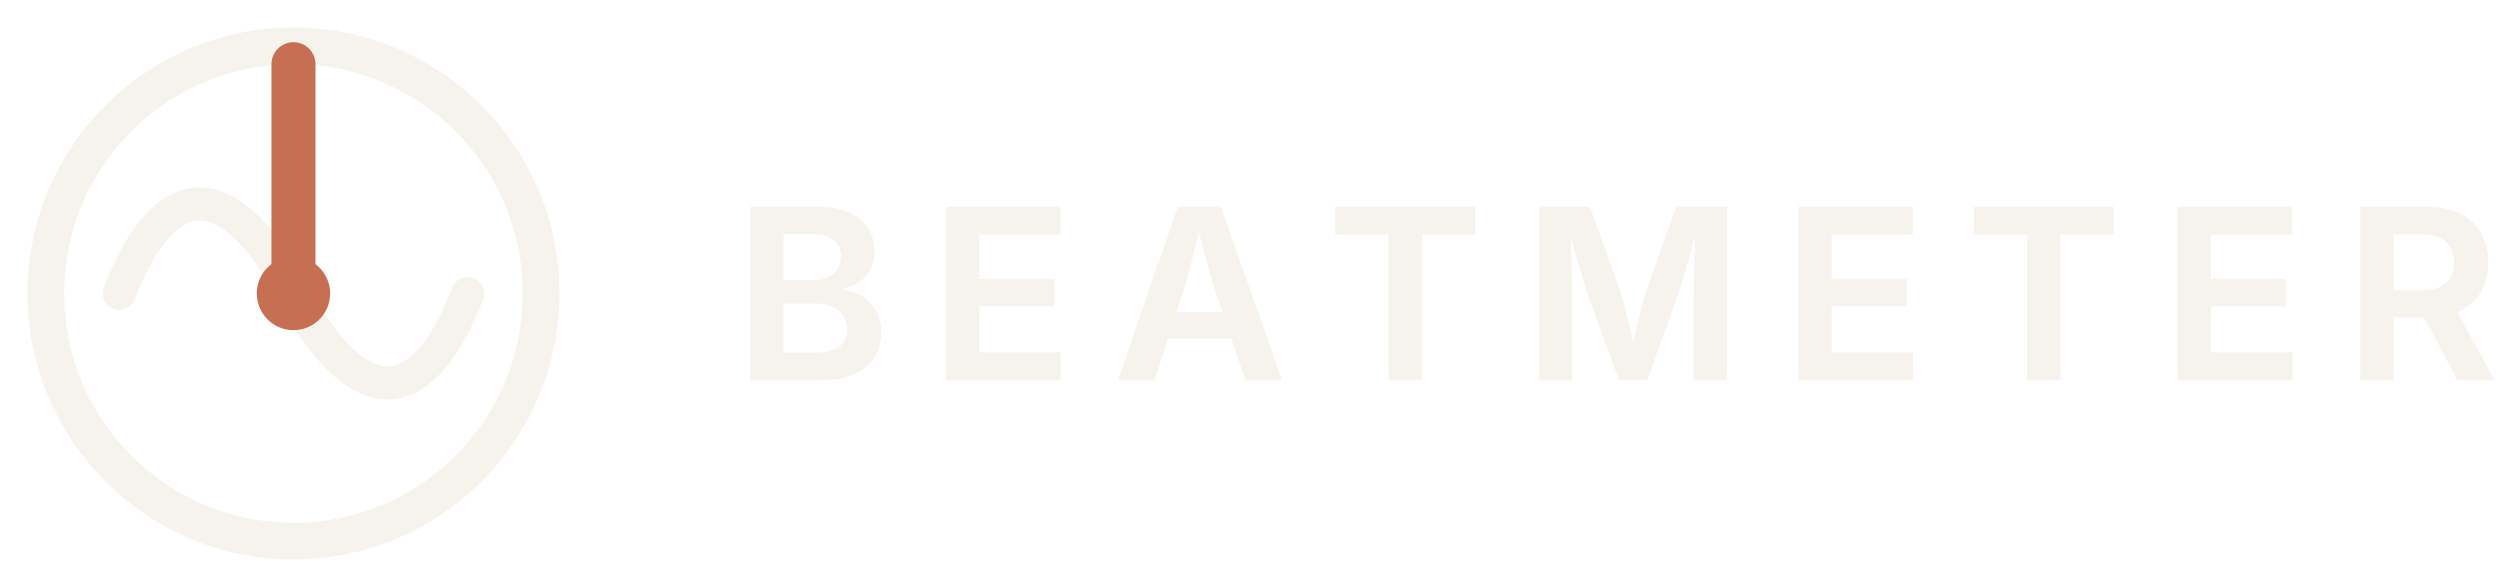
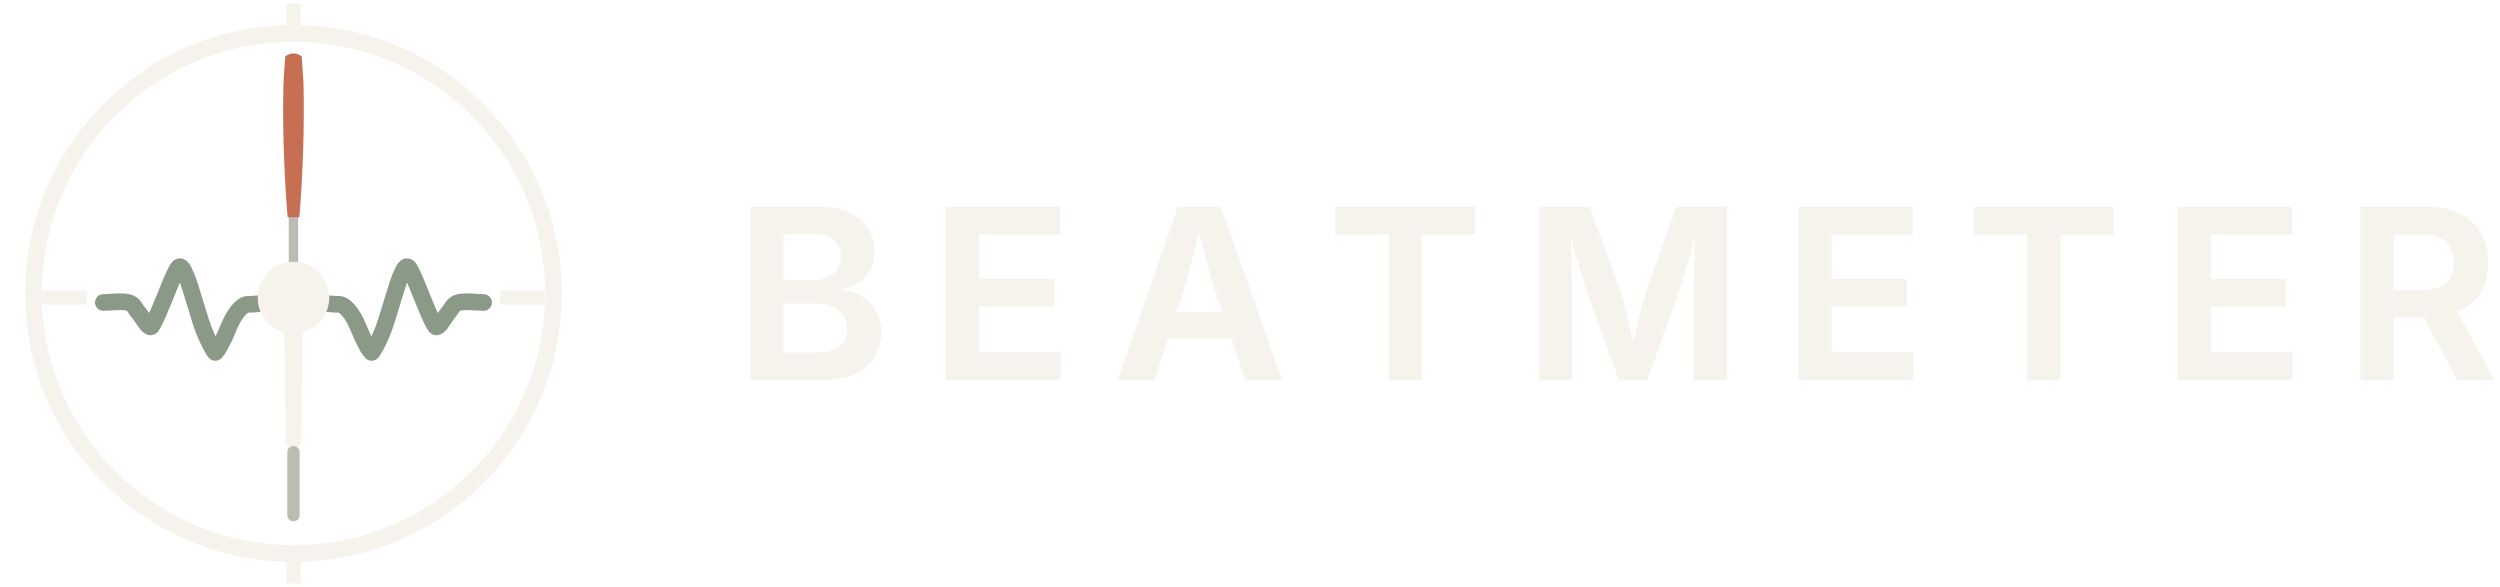
- <svg xmlns="http://www.w3.org/2000/svg" viewBox="0 0 136.3 32" fill="none" stroke-linecap="round" stroke-linejoin="round">
-   <circle cx="16" cy="16" r="13.5" stroke="#F5F3EC" stroke-width="2" />
-   <path d="M6.5 16C9 9.5 12.5 9.5 16 16S23 22.5 25.5 16" stroke="#F5F3EC" stroke-width="1.8" />
-   <path d="M16 3.5V16" stroke="#C76F52" stroke-width="2.4" />
-   <circle cx="16" cy="16" r="2" fill="#C76F52" stroke="none" />
+ <svg xmlns="http://www.w3.org/2000/svg" viewBox="0 0 136.3 32">
+   <g transform="scale(.32)">
+     <circle cx="50" cy="50" r="44.3" fill="none" stroke="#F5F3EC" stroke-width="2.84" />
+     <g fill="#F5F3EC">
+       <rect x="48.8" y="0.6" width="2.4" height="4.6" />
+       <rect x="48.8" y="94.8" width="2.4" height="4.6" />
+       <rect x="7.2" y="49.5" width="7.6" height="2.4" />
+       <rect x="85.2" y="49.5" width="7.6" height="2.4" />
+     </g>
+     <g fill="none" stroke="#8A9A87" stroke-width="2.84" stroke-linecap="round" stroke-linejoin="round">
+       <path d="M17.61 51.14C18.32 51.14 20.88 50.85 21.87 51.14C22.87 51.42 23.01 52.18 23.58 52.84C24.15 53.5 24.86 54.81 25.28 55.11C25.71 55.42 25.71 55.4 26.14 54.69C26.56 53.98 27.27 52.18 27.84 50.85C28.41 49.53 29.07 47.7 29.55 46.73C30.02 45.76 30.3 45 30.68 45.03C31.06 45.05 31.44 46 31.82 46.88C32.2 47.75 32.48 48.82 32.95 50.28C33.43 51.75 34.09 54.19 34.66 55.68C35.23 57.17 35.98 58.62 36.36 59.23C36.74 59.85 36.65 59.68 36.93 59.38C37.22 59.07 37.59 58.33 38.07 57.39C38.54 56.44 39.2 54.64 39.77 53.69C40.34 52.75 40.91 52.08 41.48 51.7C42.05 51.33 42.57 51.49 43.18 51.42C43.8 51.35 44.22 51.33 45.17 51.28C46.12 51.23 48.25 51.16 48.86 51.14" transform="translate(0 0.4)" />
+       <path d="M17.61 51.14C18.32 51.14 20.88 50.85 21.87 51.14C22.87 51.42 23.01 52.18 23.58 52.84C24.15 53.5 24.86 54.81 25.28 55.11C25.71 55.42 25.71 55.4 26.14 54.69C26.56 53.98 27.27 52.18 27.84 50.85C28.41 49.53 29.07 47.7 29.55 46.73C30.02 45.76 30.3 45 30.68 45.03C31.06 45.05 31.44 46 31.82 46.88C32.2 47.75 32.48 48.82 32.95 50.28C33.43 51.75 34.09 54.19 34.66 55.68C35.23 57.17 35.98 58.62 36.36 59.23C36.74 59.85 36.65 59.68 36.93 59.38C37.22 59.07 37.59 58.33 38.07 57.39C38.54 56.44 39.2 54.64 39.77 53.69C40.34 52.75 40.91 52.08 41.48 51.7C42.05 51.33 42.57 51.49 43.18 51.42C43.8 51.35 44.22 51.33 45.17 51.28C46.12 51.23 48.25 51.16 48.86 51.14" transform="translate(100 0.4) scale(-1 1)" />
+     </g>
+     <rect x="49.2" y="36" width="1.6" height="9" fill="#B9BDB2" />
+     <path d="M48.6 9.6Q50 8.6 51.4 9.6L51.7 14C51.9 21 51.6 30 51 37H49C48.4 30 48.1 21 48.3 14Z" fill="#C76F52" />
+     <path d="M48.4 55H51.6L51.3 75.6Q50 77 48.7 75.6Z" fill="#F5F3EC" />
+     <rect x="48.95" y="76" width="2.1" height="12.8" rx="1" fill="#B9BDB2" />
+     <circle cx="50" cy="50.7" r="6.1" fill="#F5F3EC" />
+   </g>
  <path transform="translate(40 20.73)" fill="#F5F3EC" stroke="none" d="M0.903 0.0V-9.458H4.591Q5.621 -9.458 6.307 -9.14Q6.993 -8.822 7.334 -8.271Q7.676 -7.72 7.676 -7.016Q7.676 -6.447 7.454 -6.035Q7.233 -5.622 6.855 -5.363Q6.477 -5.104 6.001 -4.992V-4.898Q6.52 -4.875 6.987 -4.595Q7.453 -4.314 7.749 -3.807Q8.044 -3.3 8.044 -2.591Q8.044 -1.852 7.684 -1.265Q7.324 -0.678 6.606 -0.339Q5.888 0.0 4.811 0.0ZM2.72 -1.506H4.485Q5.381 -1.506 5.784 -1.852Q6.188 -2.197 6.188 -2.747Q6.188 -3.16 5.987 -3.484Q5.786 -3.809 5.416 -3.996Q5.046 -4.182 4.537 -4.182H2.72ZM2.72 -5.455H4.339Q4.77 -5.455 5.113 -5.612Q5.455 -5.769 5.654 -6.06Q5.852 -6.351 5.852 -6.751Q5.852 -7.284 5.475 -7.624Q5.098 -7.963 4.377 -7.963H2.72Z M11.571 0.0V-9.458H17.809V-7.94H13.388V-5.524H17.478V-4.029H13.388V-1.518H17.829V0.0Z M20.945 0.0 24.214 -9.458H26.558L29.903 0.0H27.896L26.299 -4.737Q26.038 -5.561 25.763 -6.567Q25.489 -7.573 25.171 -8.807H25.56Q25.251 -7.566 24.99 -6.553Q24.73 -5.54 24.485 -4.737L22.941 0.0ZM22.917 -2.269V-3.711H27.93V-2.269Z M32.799 -7.94V-9.458H40.427V-7.94H37.525V0.0H35.708V-7.94Z M43.913 0.0V-9.458H46.678L48.342 -4.845Q48.436 -4.559 48.556 -4.103Q48.676 -3.647 48.803 -3.121Q48.929 -2.594 49.039 -2.095Q49.15 -1.595 49.224 -1.219H48.863Q48.941 -1.585 49.05 -2.081Q49.159 -2.577 49.285 -3.105Q49.411 -3.633 49.532 -4.094Q49.653 -4.555 49.747 -4.845L51.388 -9.458H54.159V0.0H52.341V-4.616Q52.341 -4.923 52.35 -5.37Q52.358 -5.817 52.372 -6.333Q52.386 -6.848 52.398 -7.373Q52.411 -7.899 52.414 -8.364H52.536Q52.411 -7.852 52.263 -7.31Q52.116 -6.767 51.969 -6.257Q51.821 -5.746 51.689 -5.321Q51.556 -4.896 51.462 -4.616L49.805 0.0H48.269L46.586 -4.616Q46.492 -4.893 46.361 -5.312Q46.23 -5.732 46.08 -6.239Q45.931 -6.746 45.78 -7.292Q45.629 -7.838 45.487 -8.364H45.633Q45.64 -7.923 45.652 -7.405Q45.665 -6.887 45.677 -6.366Q45.689 -5.845 45.699 -5.389Q45.71 -4.933 45.71 -4.616V0.0Z M58.047 0.0V-9.458H64.285V-7.94H59.864V-5.524H63.954V-4.029H59.864V-1.518H64.305V0.0Z M67.61 -7.94V-9.458H75.237V-7.94H72.336V0.0H70.519V-7.94Z M78.723 0.0V-9.458H84.961V-7.94H80.541V-5.524H84.63V-4.029H80.541V-1.518H84.981V0.0Z M88.687 0.0V-9.458H92.302Q93.383 -9.458 94.132 -9.077Q94.88 -8.697 95.269 -8.01Q95.658 -7.322 95.658 -6.407Q95.658 -5.485 95.264 -4.815Q94.871 -4.145 94.115 -3.784Q93.358 -3.423 92.265 -3.423H89.754V-4.91H91.999Q92.617 -4.91 93.012 -5.082Q93.408 -5.254 93.6 -5.587Q93.792 -5.92 93.792 -6.407Q93.792 -6.9 93.6 -7.243Q93.408 -7.586 93.011 -7.768Q92.614 -7.949 91.992 -7.949H90.505V0.0ZM93.978 0.0 91.681 -4.296H93.657L96.003 0.0Z" />
</svg>
